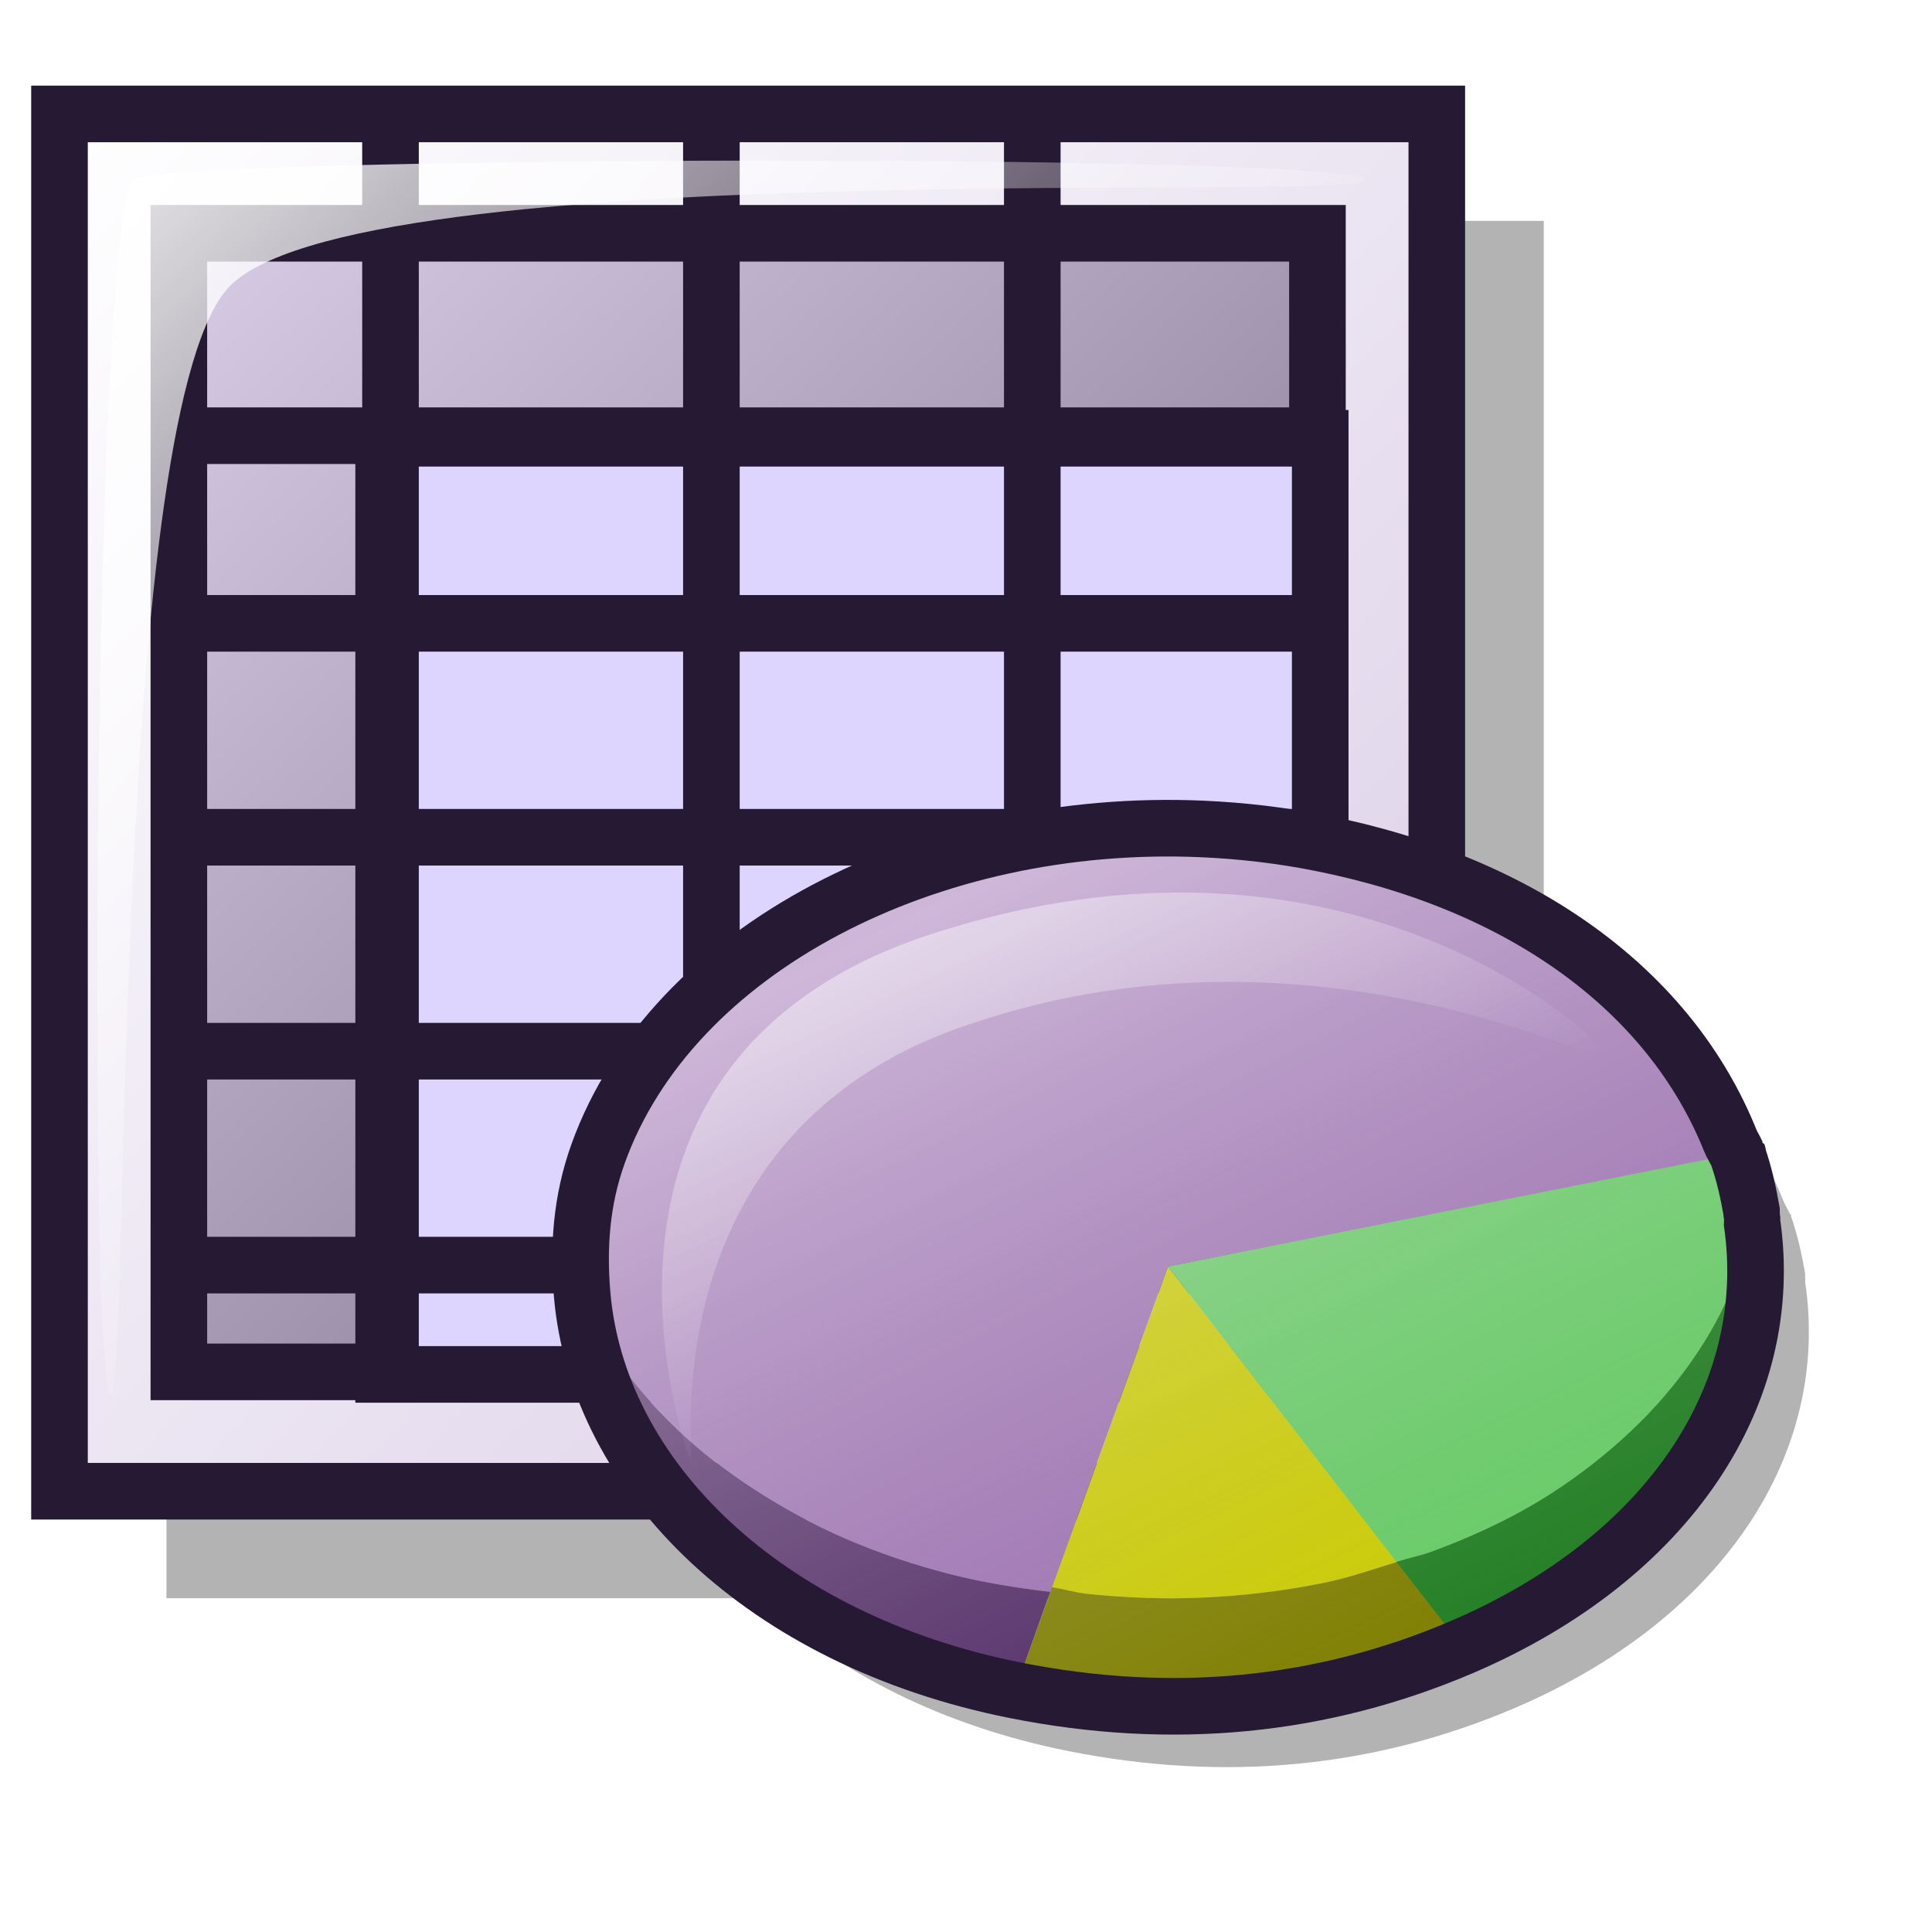
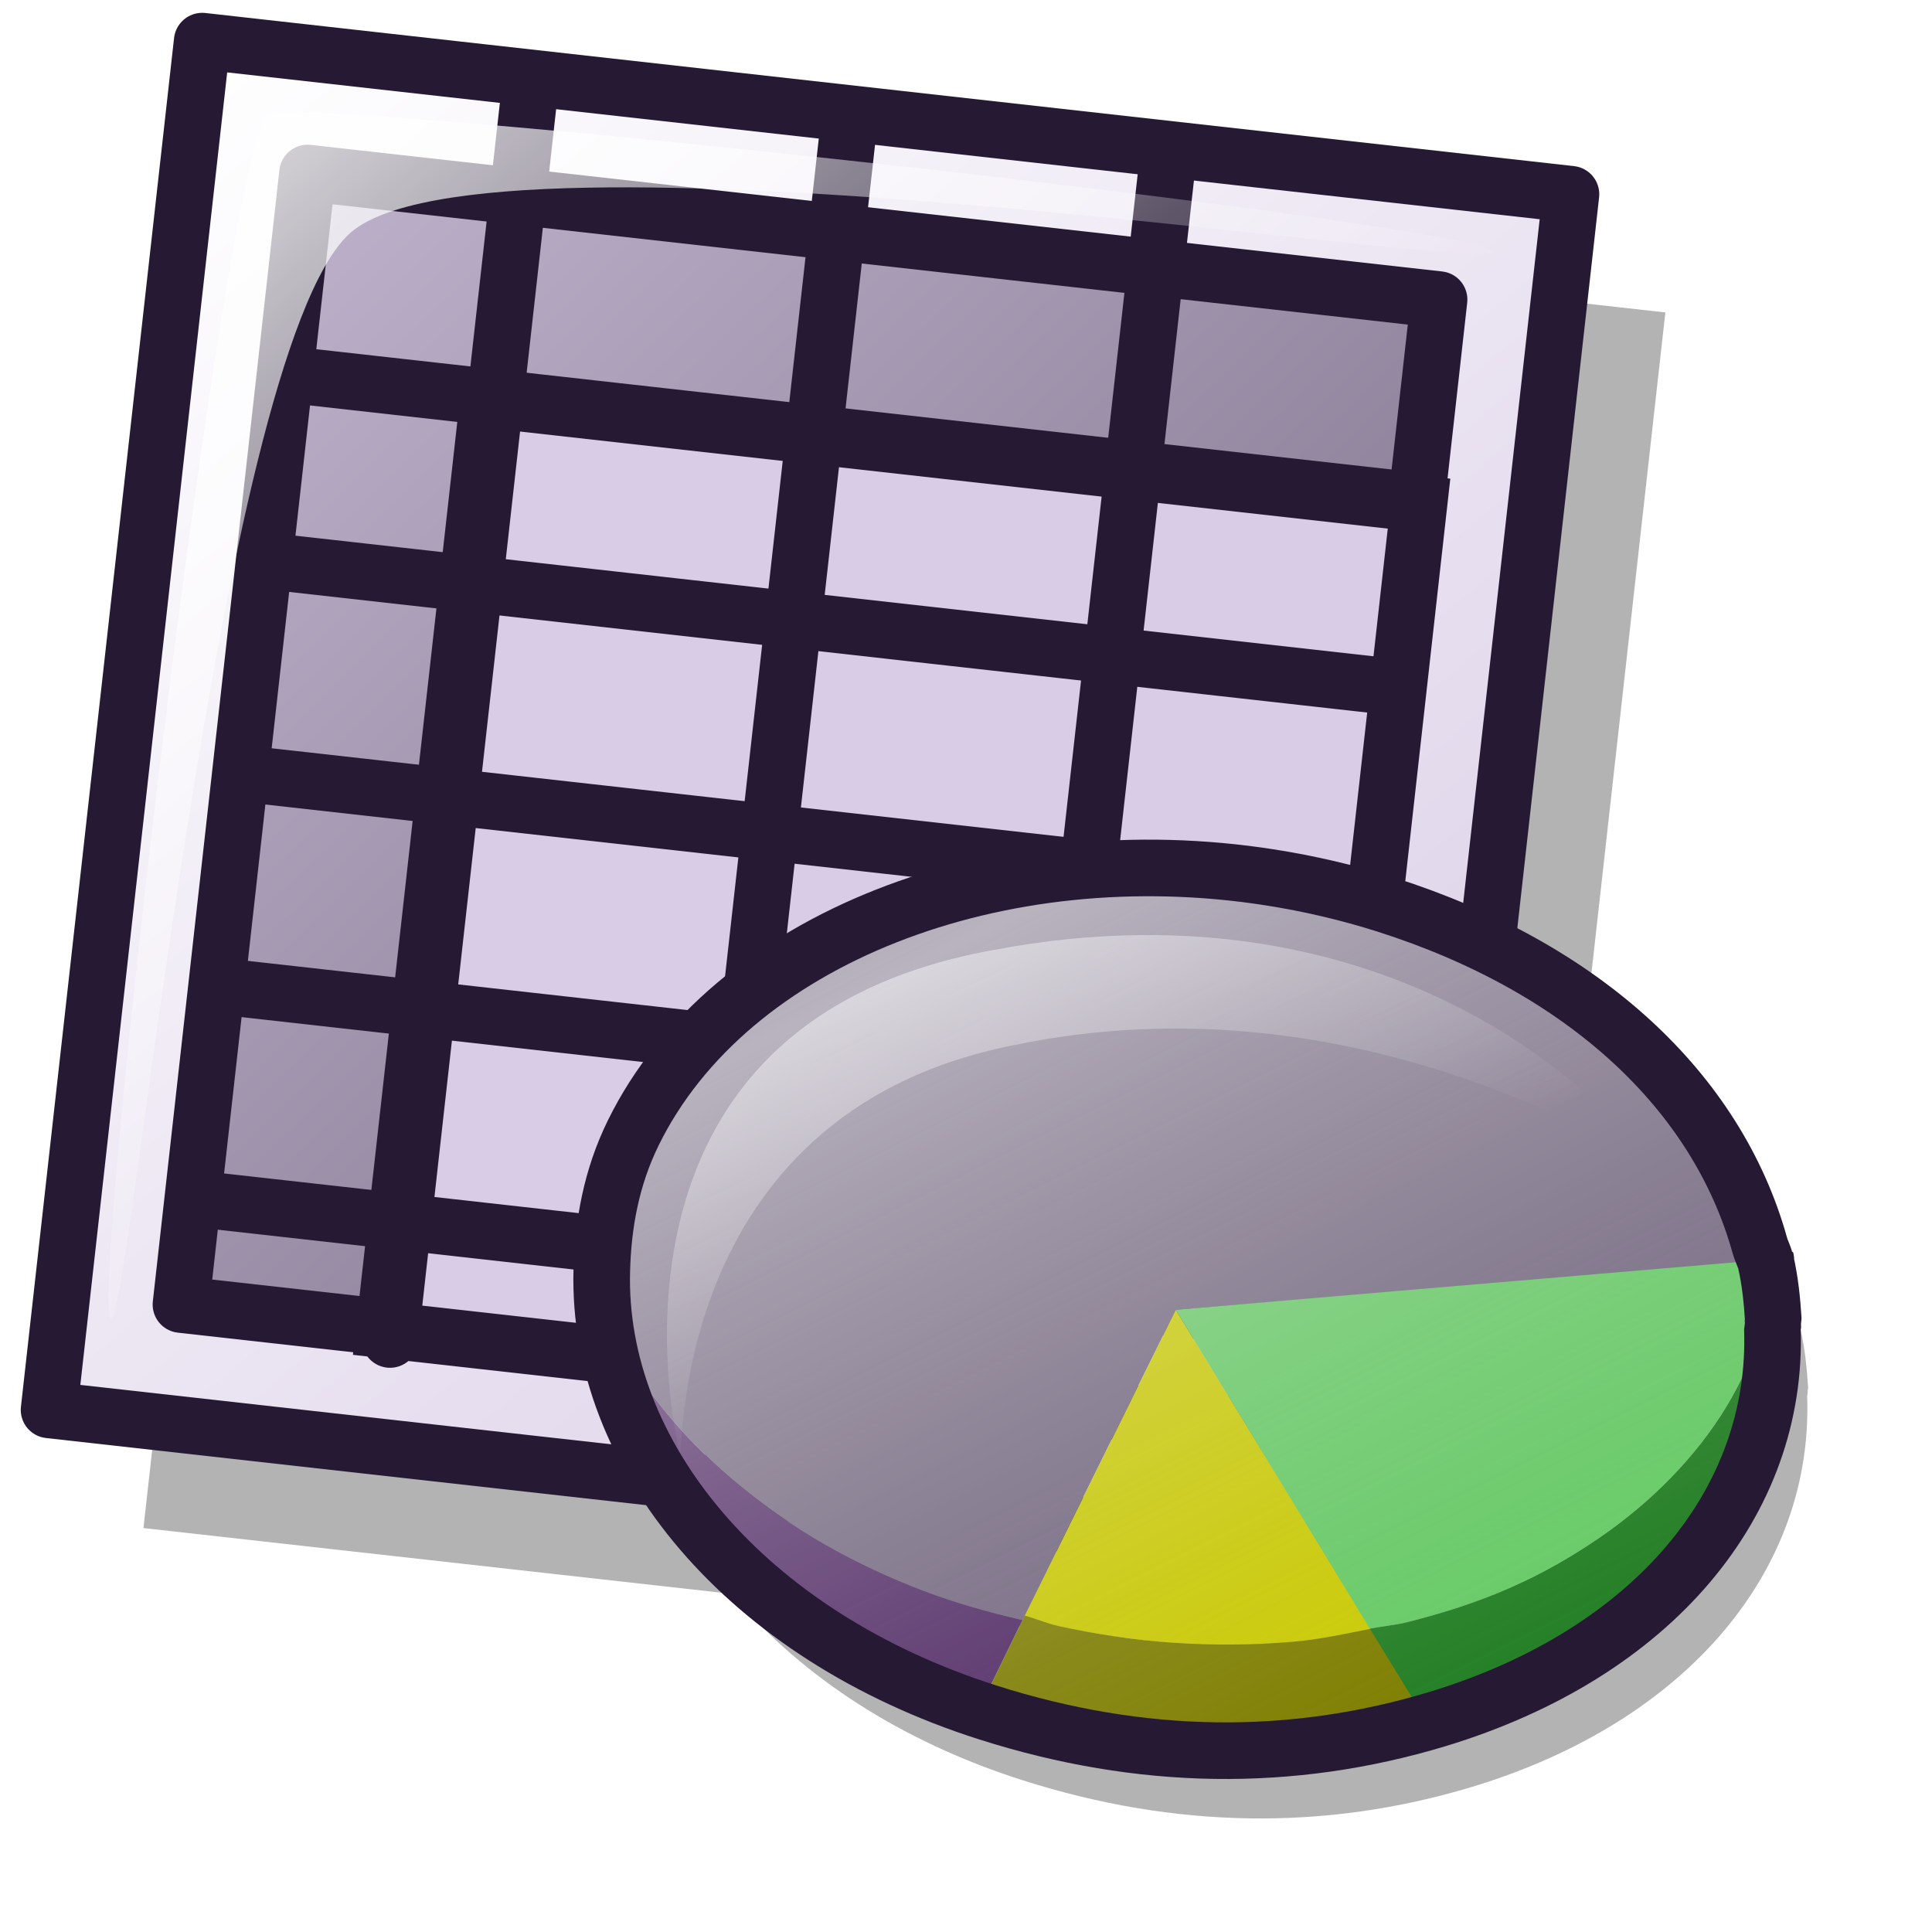
<svg xmlns="http://www.w3.org/2000/svg" xmlns:xlink="http://www.w3.org/1999/xlink" id="svg1" width="48pt" height="48pt">
  <defs id="defs3">
    <linearGradient id="linearGradient863">
      <stop style="stop-color:#ffffff;stop-opacity:1;" offset="0" id="stop864" />
      <stop style="stop-color:#ffffff;stop-opacity:0;" offset="1" id="stop865" />
    </linearGradient>
    <linearGradient id="linearGradient997">
      <stop style="stop-color:#ffffff;stop-opacity:0.5;" offset="0" id="stop998" />
      <stop style="stop-color:#bfbfbf;stop-opacity:0;" offset="1" id="stop999" />
    </linearGradient>
    <linearGradient id="linearGradient947">
      <stop style="stop-color:#d9cce6;stop-opacity:1;" offset="0" id="stop948" />
      <stop style="stop-color:#73667f;stop-opacity:1;" offset="1" id="stop949" />
    </linearGradient>
    <linearGradient id="linearGradient941">
      <stop style="stop-color:#d9cce6;stop-opacity:1;" offset="0" id="stop942" />
      <stop style="stop-color:#fff;stop-opacity:1;" offset="1" id="stop943" />
    </linearGradient>
    <linearGradient xlink:href="#linearGradient941" id="linearGradient944" x1="1" y1="0.981" x2="-0.016" y2="0.008" />
    <radialGradient xlink:href="#linearGradient941" id="radialGradient945" cx="0.5" cy="0.5" r="0.5" fx="0.5" fy="0.5" />
-     <linearGradient xlink:href="#linearGradient947" id="linearGradient946" x1="0.01" y1="-0.005" x2="1" y2="1.005" />
+     <linearGradient xlink:href="#linearGradient947" id="linearGradient946" x1="-0.454" y1="-0.267" x2="1.073" y2="0.981" />
    <linearGradient xlink:href="#linearGradient997" id="linearGradient996" y2="0.876" x2="0.875" y1="0.067" x1="0.336" spreadMethod="reflect" />
    <linearGradient xlink:href="#linearGradient863" id="linearGradient1017" x1="-0.418" y1="-0.328" x2="0.427" y2="0.727" />
    <linearGradient xlink:href="#linearGradient863" id="linearGradient867" x1="-0.083" y1="-0.047" x2="0.571" y2="0.625" />
  </defs>
-   <path style="fill-opacity:0.3;fill-rule:evenodd;stroke-width:1pt;stroke-linecap:round;stroke-linejoin:bevel;" d="M 41.61,29.475 C 32.544,29.072 24.02,33.446 21.578,40.225 C 21.014,41.79 20.917,43.349 21.047,44.882 C 21.559,50.939 27.08,56.35 35.391,58.007 C 40.588,59.043 45.544,58.565 50.204,56.569 C 57.076,53.618 60.643,48.156 59.799,42.475 C 59.801,42.466 59.797,42.454 59.799,42.444 C 59.814,42.363 59.785,42.275 59.799,42.194 C 59.687,41.557 59.553,40.927 59.33,40.288 C 59.323,40.268 59.337,40.245 59.33,40.225 L 59.299,40.225 C 59.233,40.076 59.141,39.939 59.08,39.788 C 57.099,34.864 52.255,31.287 45.517,29.944 C 44.215,29.685 42.905,29.533 41.61,29.475 z " id="path1054" />
-   <rect style="fill:#000000;fill-opacity:0.3;fill-rule:evenodd;stroke-width:1pt;" id="rect1016" width="45.625" height="45.625" x="5.514" y="7.317" />
-   <rect style="fill:url(#linearGradient944);fill-rule:evenodd;stroke:#261933;stroke-width:1.875;" id="rect920" width="45.625" height="45.625" x="3.125" y="5.313" transform="translate(-1.154198,-1.53893)" />
-   <rect style="fill:url(#linearGradient946);fill-rule:evenodd;stroke:#261933;stroke-width:1.875;" id="rect922" width="37.717" height="37.717" x="7.079" y="9.267" transform="translate(-1.154198,-1.53893)" />
-   <rect style="fill:#ded5ff;fill-rule:evenodd;stroke:#261933;stroke-width:1.875;" id="small box" width="31.025" height="31.011" x="13.863" y="16.057" transform="translate(-1.154198,-1.53893)" />
-   <g id="grid" transform="translate(-1.154198,-1.538929)" style="stroke:#261933;stroke-width:1.875;">
-     <path style="fill:none;fill-opacity:0.75;fill-rule:evenodd;stroke:#261933;stroke-width:1.875;stroke-opacity:1;stroke-dasharray:none;" d="M 7.505,22.188 L 44.682,22.188 L 44.682,22.188" id="path924" />
-     <path style="fill:none;fill-opacity:0.75;fill-rule:evenodd;stroke:#261933;stroke-width:1.875;stroke-opacity:1;stroke-dasharray:none;" d="M 7.505,29.274 L 44.682,29.274 L 44.682,29.274" id="path925" />
-     <path style="fill:none;fill-opacity:0.75;fill-rule:evenodd;stroke:#261933;stroke-width:1.875;stroke-opacity:1;stroke-dasharray:none;" d="M 7.505,36.361 L 44.682,36.361 L 44.682,36.361" id="path926" />
-     <path style="fill:none;fill-opacity:0.75;fill-rule:evenodd;stroke:#261933;stroke-width:1.875;stroke-opacity:1;stroke-dasharray:none;" d="M 7.505,43.447 L 44.682,43.447 L 44.682,43.447" id="path927" />
-     <path style="fill:none;fill-opacity:0.75;fill-rule:evenodd;stroke:#261933;stroke-width:1.875;stroke-opacity:1;stroke-dasharray:none;" d="M 7.505,15.972 L 44.682,15.972 L 44.682,15.972" id="path928" />
-     <path style="fill:none;fill-opacity:0.75;fill-rule:evenodd;stroke:#261933;stroke-width:1.875;stroke-opacity:1;stroke-dasharray:none;" d="M 14.09,5.348 L 14.09,47.364 L 14.09,47.364" id="path929" />
-     <path style="fill:none;fill-opacity:0.75;fill-rule:evenodd;stroke:#261933;stroke-width:1.875;stroke-opacity:1;stroke-dasharray:none;" d="M 24.72,5.348 L 24.72,47.364 L 24.72,47.364" id="path930" />
-     <path style="fill:none;fill-opacity:0.75;fill-rule:evenodd;stroke:#261933;stroke-width:1.875;stroke-opacity:1;stroke-dasharray:none;" d="M 35.35,5.348 L 35.35,47.364 L 35.35,47.364" id="path931" />
+   <path style="fill-opacity:0.3;fill-rule:evenodd;stroke-width:1pt;stroke-linecap:round;stroke-linejoin:bevel;" d="M 43.234,31.312 C 34.269,29.903 25.311,33.302 22.131,39.768 C 21.397,41.26 21.127,42.799 21.085,44.336 C 20.92,50.412 25.806,56.404 33.881,58.975 C 38.931,60.582 43.909,60.658 48.763,59.193 C 55.92,57.024 60.072,51.993 59.864,46.254 C 59.867,46.244 59.865,46.232 59.868,46.222 C 59.892,46.144 59.873,46.053 59.896,45.974 C 59.856,45.328 59.793,44.687 59.642,44.027 C 59.637,44.007 59.654,43.986 59.649,43.965 L 59.618,43.962 C 59.569,43.806 59.493,43.66 59.449,43.503 C 58.028,38.389 53.611,34.296 47.064,32.212 C 45.799,31.809 44.515,31.513 43.234,31.312 z " id="path1054" />
+   <rect style="fill:#000000;fill-opacity:0.3;fill-rule:evenodd;stroke-width:1pt;" id="rect1016" width="45.625" height="45.625" x="10.351" y="4.152" transform="matrix(0.9938,0.111184,-0.111184,0.9938,0,0)" />
+   <rect style="fill:url(#linearGradient944);fill-rule:evenodd;stroke:#261933;stroke-width:1.875;stroke-linecap:round;stroke-linejoin:round;" id="rect920" width="45.625" height="45.625" x="6.808" y="0.609" transform="matrix(0.9938,0.111184,-0.111184,0.9938,0,0)" />
+   <rect style="fill:url(#linearGradient946);fill-rule:evenodd;stroke:#261933;stroke-width:1.875;stroke-linecap:round;stroke-linejoin:round;" id="rect922" width="37.717" height="37.717" x="10.762" y="4.563" transform="matrix(0.9938,0.111184,-0.111184,0.9938,0,0)" />
+   <rect style="fill:#d9cce6;fill-rule:evenodd;stroke:#261933;stroke-width:1.875;fill-opacity:1;" id="small box" width="31.025" height="31.011" x="17.546" y="11.354" transform="matrix(0.9938,0.111184,-0.111184,0.9938,0,0)" />
+   <g id="grid" transform="matrix(0.9938,0.111184,-0.111184,0.9938,4.183204,-4.26493)" style="stroke:#261933;stroke-width:1.875;stroke-linejoin:round;stroke-linecap:round;">
+     <path style="fill:none;fill-opacity:0.75;fill-rule:evenodd;stroke:#261933;stroke-width:1.875;stroke-opacity:1;stroke-dasharray:none;stroke-linejoin:round;stroke-linecap:round;" d="M 7.505,22.188 L 44.682,22.188 L 44.682,22.188" id="path924" />
+     <path style="fill:none;fill-opacity:0.75;fill-rule:evenodd;stroke:#261933;stroke-width:1.875;stroke-opacity:1;stroke-dasharray:none;stroke-linejoin:round;stroke-linecap:round;" d="M 7.505,29.274 L 44.682,29.274 L 44.682,29.274" id="path925" />
+     <path style="fill:none;fill-opacity:0.75;fill-rule:evenodd;stroke:#261933;stroke-width:1.875;stroke-opacity:1;stroke-dasharray:none;stroke-linejoin:round;stroke-linecap:round;" d="M 7.505,36.361 L 44.682,36.361 L 44.682,36.361" id="path926" />
+     <path style="fill:none;fill-opacity:0.75;fill-rule:evenodd;stroke:#261933;stroke-width:1.875;stroke-opacity:1;stroke-dasharray:none;stroke-linejoin:round;stroke-linecap:round;" d="M 7.505,43.447 L 44.682,43.447 L 44.682,43.447" id="path927" />
+     <path style="fill:none;fill-opacity:0.75;fill-rule:evenodd;stroke:#261933;stroke-width:1.875;stroke-opacity:1;stroke-dasharray:none;stroke-linejoin:round;stroke-linecap:round;" d="M 7.505,15.972 L 44.682,15.972 L 44.682,15.972" id="path928" />
+     <path style="fill:none;fill-opacity:0.75;fill-rule:evenodd;stroke:#261933;stroke-width:1.875;stroke-opacity:1;stroke-dasharray:none;stroke-linejoin:round;stroke-linecap:round;" d="M 14.09,5.348 L 14.09,47.364 L 14.09,47.364" id="path929" />
+     <path style="fill:none;fill-opacity:0.75;fill-rule:evenodd;stroke:#261933;stroke-width:1.875;stroke-opacity:1;stroke-dasharray:none;stroke-linejoin:round;stroke-linecap:round;" d="M 24.72,5.348 L 24.72,47.364 L 24.72,47.364" id="path930" />
+     <path style="fill:none;fill-opacity:0.75;fill-rule:evenodd;stroke:#261933;stroke-width:1.875;stroke-opacity:1;stroke-dasharray:none;stroke-linejoin:round;stroke-linecap:round;" d="M 35.35,5.348 L 35.35,47.364 L 35.35,47.364" id="path931" />
  </g>
-   <g id="g893" transform="translate(-35.43307,0)">
-     <path style="fill:#9d6fb3;fill-rule:evenodd;stroke-width:1pt;stroke-linecap:round;stroke-linejoin:bevel;fill-opacity:1;" d="M 30.375 21.906 C 21.309 21.502 12.785 25.877 10.344 32.656 C 9.78 34.221 9.683 35.78 9.812 37.312 C 10.12 38.021 10.439 38.726 10.875 39.375 C 11.455 40.238 12.158 41.037 12.938 41.781 C 13.717 42.526 14.584 43.201 15.531 43.812 C 16.478 44.424 17.48 44.972 18.562 45.438 C 19.645 45.903 20.783 46.289 21.969 46.594 C 23.043 46.87 24.178 47.054 25.312 47.188 L 29.219 36.406 L 47.812 32.781 C 47.811 32.594 47.855 32.407 47.844 32.219 C 45.863 27.295 41.019 23.718 34.281 22.375 C 32.98 22.115 31.67 21.964 30.375 21.906 z " id="path879" transform="translate(44.90879,5.54769)" />
-     <path style="fill:#ff0000;fill-opacity:0.75;fill-rule:evenodd;stroke-width:1pt;stroke-linecap:round;stroke-linejoin:bevel;" d="M 47.844 32.219 C 47.855 32.407 47.811 32.594 47.812 32.781 L 48.094 32.719 C 48.031 32.542 47.913 32.392 47.844 32.219 z " id="path880" transform="translate(44.90879,5.54769)" />
-     <path style="fill:#512966;fill-rule:evenodd;stroke-width:1pt;stroke-linecap:round;stroke-linejoin:bevel;fill-opacity:1;" d="M 25.312 47.188 C 24.178 47.054 23.043 46.87 21.969 46.594 C 20.783 46.289 19.645 45.903 18.562 45.438 C 17.48 44.972 16.478 44.424 15.531 43.812 C 14.584 43.201 13.717 42.526 12.938 41.781 C 12.158 41.037 11.455 40.238 10.875 39.375 C 10.439 38.726 10.12 38.021 9.812 37.312 C 10.324 43.369 15.845 48.781 24.156 50.438 L 25.312 47.188 z " id="path881" transform="translate(44.90879,5.54769)" />
-     <path style="fill:#7f7f00;fill-rule:evenodd;stroke-width:1pt;stroke-linecap:round;stroke-linejoin:bevel;fill-opacity:1;" d="M 36.812 46.188 C 35.985 46.448 35.174 46.729 34.281 46.906 C 32.979 47.165 31.67 47.318 30.375 47.375 C 29.08 47.432 27.788 47.381 26.531 47.25 C 26.137 47.209 25.764 47.09 25.375 47.031 L 24.156 50.438 C 29.363 51.476 34.332 51.005 39 49 L 36.812 46.188 z " id="path883" transform="translate(44.90879,5.54769)" />
-     <path style="fill:#cccc00;fill-rule:evenodd;stroke-width:1pt;stroke-linecap:round;stroke-linejoin:bevel;fill-opacity:1;" d="M 36.812 46.188 L 29.219 36.406 L 25.375 47.031 C 25.764 47.09 26.137 47.209 26.531 47.25 C 27.788 47.381 29.08 47.432 30.375 47.375 C 31.67 47.318 32.979 47.165 34.281 46.906 C 35.174 46.729 35.985 46.448 36.812 46.188 z " id="path884" transform="translate(44.90879,5.54769)" />
-     <path style="fill:#237f24;fill-rule:evenodd;stroke-width:1pt;stroke-linecap:round;stroke-linejoin:bevel;fill-opacity:1;" d="M 48.562 34.625 C 48.549 34.706 48.578 34.794 48.562 34.875 C 48.387 35.81 48.097 36.712 47.688 37.594 C 47.278 38.476 46.75 39.32 46.125 40.125 C 45.5 40.93 44.76 41.702 43.938 42.406 C 43.115 43.111 42.219 43.764 41.219 44.344 C 40.218 44.924 39.129 45.412 37.969 45.844 C 37.595 45.983 37.17 46.066 36.781 46.188 L 38.969 49 C 45.955 45.999 49.573 40.408 48.562 34.625 z " id="path886" transform="translate(44.90879,5.54769)" />
-     <path style="fill:#66cc65;fill-rule:evenodd;stroke-width:1pt;stroke-linecap:round;stroke-linejoin:bevel;fill-opacity:1;" d="M 48.562 34.625 C 48.448 33.968 48.331 33.315 48.094 32.656 L 29.219 36.406 L 36.781 46.188 C 37.17 46.066 37.595 45.983 37.969 45.844 C 39.129 45.412 40.218 44.924 41.219 44.344 C 42.219 43.764 43.115 43.111 43.938 42.406 C 44.76 41.702 45.5 40.93 46.125 40.125 C 46.75 39.32 47.278 38.476 47.688 37.594 C 48.097 36.712 48.387 35.81 48.562 34.875 C 48.578 34.794 48.549 34.706 48.562 34.625 z " id="path887" transform="translate(44.90879,5.54769)" />
-   </g>
-   <path style="fill:url(#linearGradient996);fill-rule:evenodd;stroke-width:1.875;stroke-linecap:round;stroke-linejoin:bevel;stroke:#261933;stroke-opacity:1;stroke-dasharray:none;" d="M 39.846,27.461 C 30.78,27.057 22.256,31.432 19.815,38.211 C 19.251,39.776 19.154,41.335 19.283,42.867 C 19.795,48.924 25.316,54.335 33.627,55.992 C 38.824,57.028 43.779,56.55 48.44,54.555 C 55.311,51.603 58.877,46.142 58.033,40.461 C 58.035,40.451 58.031,40.44 58.033,40.43 C 58.049,40.349 58.02,40.261 58.033,40.18 C 57.922,39.542 57.788,38.912 57.565,38.274 C 57.558,38.254 57.572,38.231 57.565,38.211 L 57.533,38.211 C 57.468,38.062 57.376,37.925 57.315,37.774 C 55.334,32.85 50.49,29.273 43.752,27.93 C 42.45,27.67 41.141,27.519 39.846,27.461 z " id="path995" />
-   <path style="fill:url(#linearGradient1017);fill-rule:evenodd;stroke:none;stroke-opacity:1;stroke-width:1pt;stroke-linejoin:miter;stroke-linecap:butt;fill-opacity:1;" d="M 22.892,48.481 C 22.667,47.904 18.018,34.759 31.356,30.784 C 44.885,26.616 53.061,34.439 53.285,35.016 C 53.51,35.593 43.731,30.078 32.318,33.862 C 21.096,37.452 23.116,49.058 22.892,48.481 z " id="path862" />
-   <path style="fill:url(#linearGradient867);fill-rule:evenodd;stroke:none;stroke-opacity:1;stroke-width:1pt;stroke-linejoin:miter;stroke-linecap:butt;fill-opacity:1;" d="M 3.655,46.15 C 2.906,45.265 3.1,6.965 4.424,5.945 C 5.603,5.153 44.465,5.07 45.206,5.945 C 45.876,6.737 11.404,4.971 7.502,9.6 C 3.599,14.196 4.317,46.932 3.655,46.15 z " id="path866" />
+   <path style="fill:#73667f;fill-rule:evenodd;stroke-width:1pt;stroke-linecap:round;stroke-linejoin:bevel;fill-opacity:1;" d="M 30.375 21.906 C 21.309 21.502 12.785 25.877 10.344 32.656 C 9.78 34.221 9.683 35.78 9.812 37.312 C 10.12 38.021 10.439 38.726 10.875 39.375 C 11.455 40.238 12.158 41.037 12.938 41.781 C 13.717 42.526 14.584 43.201 15.531 43.812 C 16.478 44.424 17.48 44.972 18.562 45.438 C 19.645 45.903 20.783 46.289 21.969 46.594 C 23.043 46.87 24.178 47.054 25.312 47.188 L 29.219 36.406 L 47.812 32.781 C 47.811 32.594 47.855 32.407 47.844 32.219 C 45.863 27.295 41.019 23.718 34.281 22.375 C 32.98 22.115 31.67 21.964 30.375 21.906 z " id="path879" transform="matrix(0.9938,0.111184,-0.111184,0.9938,13.9593,3.959622)" />
+   <path style="fill:#ff0000;fill-opacity:0.75;fill-rule:evenodd;stroke-width:1pt;stroke-linecap:round;stroke-linejoin:bevel;" d="M 47.844 32.219 C 47.855 32.407 47.811 32.594 47.812 32.781 L 48.094 32.719 C 48.031 32.542 47.913 32.392 47.844 32.219 z " id="path880" transform="matrix(0.9938,0.111184,-0.111184,0.9938,13.9593,3.959622)" />
+   <path style="fill:#512966;fill-rule:evenodd;stroke-width:1pt;stroke-linecap:round;stroke-linejoin:bevel;" d="M 25.312 47.188 C 24.178 47.054 23.043 46.87 21.969 46.594 C 20.783 46.289 19.645 45.903 18.562 45.438 C 17.48 44.972 16.478 44.424 15.531 43.812 C 14.584 43.201 13.717 42.526 12.938 41.781 C 12.158 41.037 11.455 40.238 10.875 39.375 C 10.439 38.726 10.12 38.021 9.812 37.312 C 10.324 43.369 15.845 48.781 24.156 50.438 L 25.312 47.188 z " id="path881" transform="matrix(0.9938,0.111184,-0.111184,0.9938,13.9593,3.959622)" />
+   <path style="fill:#7f7f00;fill-rule:evenodd;stroke-width:1pt;stroke-linecap:round;stroke-linejoin:bevel;" d="M 36.812 46.188 C 35.985 46.448 35.174 46.729 34.281 46.906 C 32.979 47.165 31.67 47.318 30.375 47.375 C 29.08 47.432 27.788 47.381 26.531 47.25 C 26.137 47.209 25.764 47.09 25.375 47.031 L 24.156 50.438 C 29.363 51.476 34.332 51.005 39 49 L 36.812 46.188 z " id="path883" transform="matrix(0.9938,0.111184,-0.111184,0.9938,13.9593,3.959622)" />
+   <path style="fill:#cccc00;fill-rule:evenodd;stroke-width:1pt;stroke-linecap:round;stroke-linejoin:bevel;" d="M 36.812 46.188 L 29.219 36.406 L 25.375 47.031 C 25.764 47.09 26.137 47.209 26.531 47.25 C 27.788 47.381 29.08 47.432 30.375 47.375 C 31.67 47.318 32.979 47.165 34.281 46.906 C 35.174 46.729 35.985 46.448 36.812 46.188 z " id="path884" transform="matrix(0.9938,0.111184,-0.111184,0.9938,13.9593,3.959622)" />
+   <path style="fill:#237f24;fill-rule:evenodd;stroke-width:1pt;stroke-linecap:round;stroke-linejoin:bevel;" d="M 48.562 34.625 C 48.549 34.706 48.578 34.794 48.562 34.875 C 48.387 35.81 48.097 36.712 47.688 37.594 C 47.278 38.476 46.75 39.32 46.125 40.125 C 45.5 40.93 44.76 41.702 43.938 42.406 C 43.115 43.111 42.219 43.764 41.219 44.344 C 40.218 44.924 39.129 45.412 37.969 45.844 C 37.595 45.983 37.17 46.066 36.781 46.188 L 38.969 49 C 45.955 45.999 49.573 40.408 48.562 34.625 z " id="path886" transform="matrix(0.9938,0.111184,-0.111184,0.9938,13.9593,3.959622)" />
+   <path style="fill:#66cc65;fill-rule:evenodd;stroke-width:1pt;stroke-linecap:round;stroke-linejoin:bevel;" d="M 48.562 34.625 C 48.448 33.968 48.331 33.315 48.094 32.656 L 29.219 36.406 L 36.781 46.188 C 37.17 46.066 37.595 45.983 37.969 45.844 C 39.129 45.412 40.218 44.924 41.219 44.344 C 42.219 43.764 43.115 43.111 43.938 42.406 C 44.76 41.702 45.5 40.93 46.125 40.125 C 46.75 39.32 47.278 38.476 47.688 37.594 C 48.097 36.712 48.387 35.81 48.562 34.875 C 48.578 34.794 48.549 34.706 48.562 34.625 z " id="path887" transform="matrix(0.9938,0.111184,-0.111184,0.9938,13.9593,3.959622)" />
+   <path style="fill:url(#linearGradient996);fill-rule:evenodd;stroke-width:1.875;stroke-linecap:round;stroke-linejoin:bevel;stroke:#261933;stroke-opacity:1;stroke-dasharray:none;" d="M 42.083,29.067 C 33.118,27.658 24.161,31.057 20.98,37.523 C 20.247,39.015 19.976,40.554 19.935,42.092 C 19.77,48.168 24.655,54.159 32.73,56.73 C 37.78,58.337 42.757,58.413 47.611,56.948 C 54.767,54.779 58.919,49.748 58.712,44.009 C 58.715,43.999 58.713,43.987 58.716,43.978 C 58.74,43.899 58.721,43.809 58.743,43.729 C 58.703,43.083 58.64,42.442 58.489,41.783 C 58.485,41.762 58.501,41.741 58.496,41.721 L 58.465,41.717 C 58.417,41.561 58.34,41.415 58.297,41.258 C 56.876,36.144 52.459,32.051 45.913,29.967 C 44.648,29.565 43.363,29.268 42.083,29.067 z " id="path995" />
+   <path style="fill:url(#linearGradient1017);fill-rule:evenodd;stroke:none;stroke-opacity:1;stroke-width:1pt;stroke-linejoin:miter;stroke-linecap:butt;fill-opacity:1;" d="M 22.518,48.119 C 22.36,47.52 19.201,33.94 32.898,31.472 C 46.807,28.834 54.062,37.517 54.221,38.116 C 54.38,38.714 45.275,32.147 33.511,34.638 C 21.96,36.958 22.677,48.717 22.518,48.119 z " id="path862" />
+   <path style="fill:url(#linearGradient867);fill-rule:evenodd;stroke:none;stroke-opacity:1;stroke-width:1pt;stroke-linejoin:miter;stroke-linecap:butt;fill-opacity:1;" d="M 3.66,43.663 C 3.014,42.7 7.466,4.659 8.895,3.793 C 10.154,3.137 48.785,7.375 49.424,8.327 C 50.002,9.189 15.94,3.601 11.548,7.767 C 7.158,11.901 4.231,44.513 3.66,43.663 z " id="path866" />
</svg>
